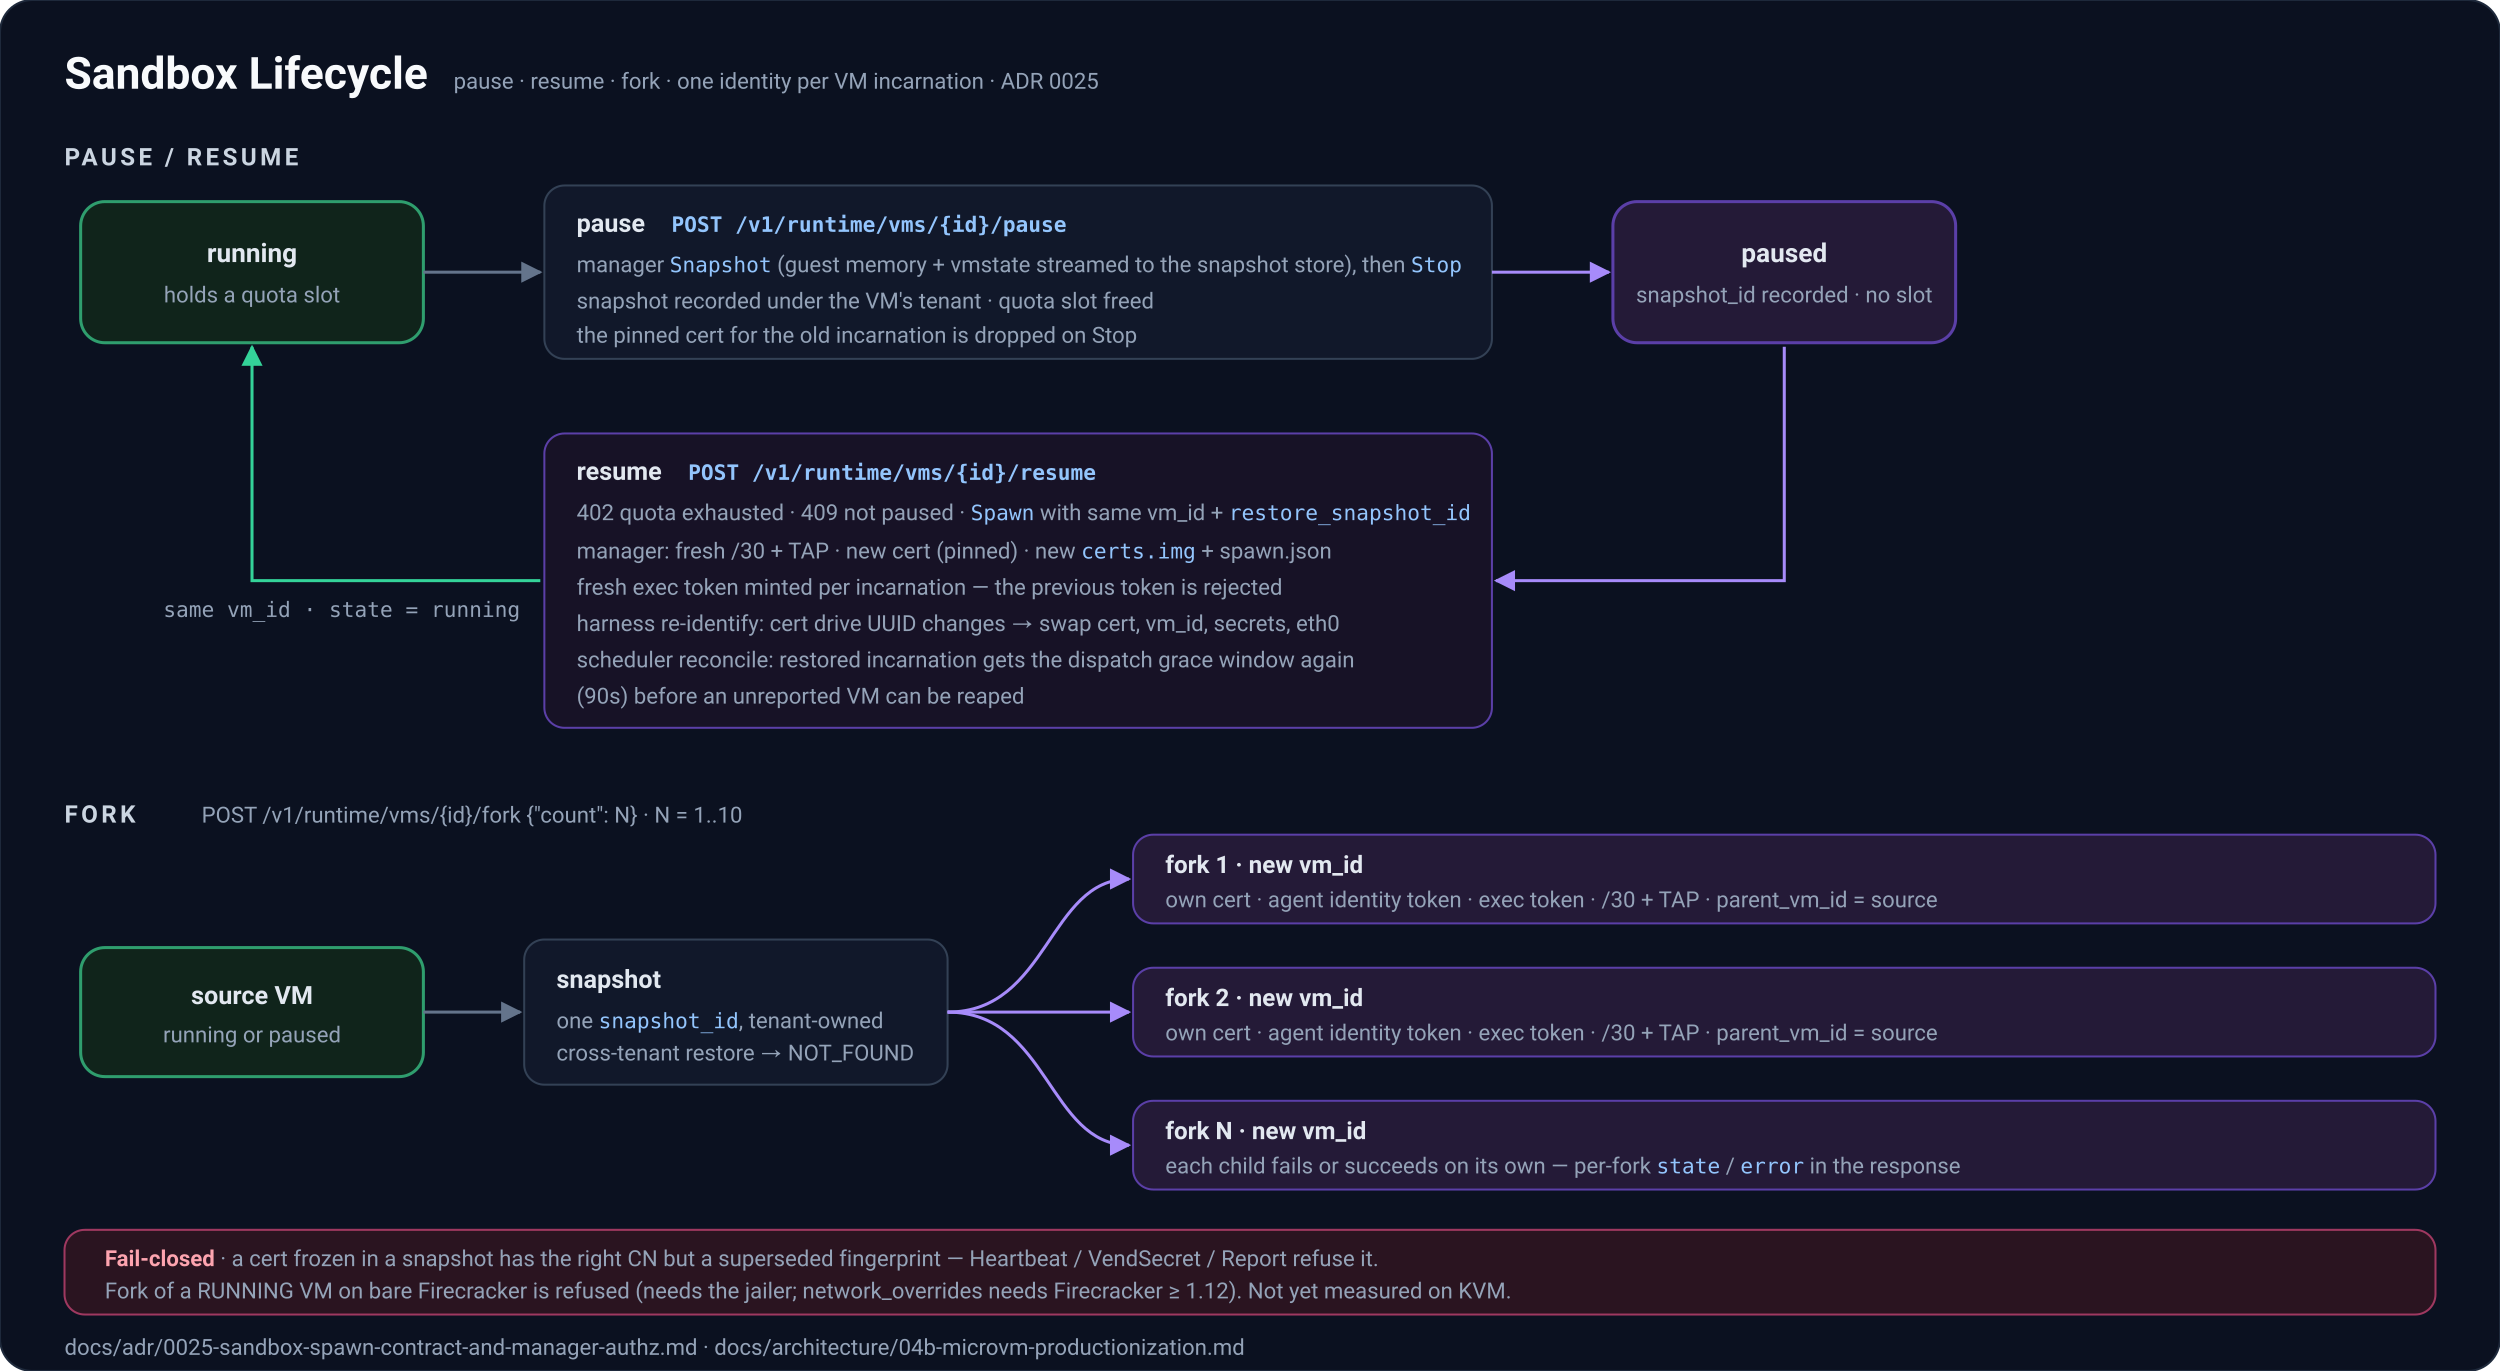
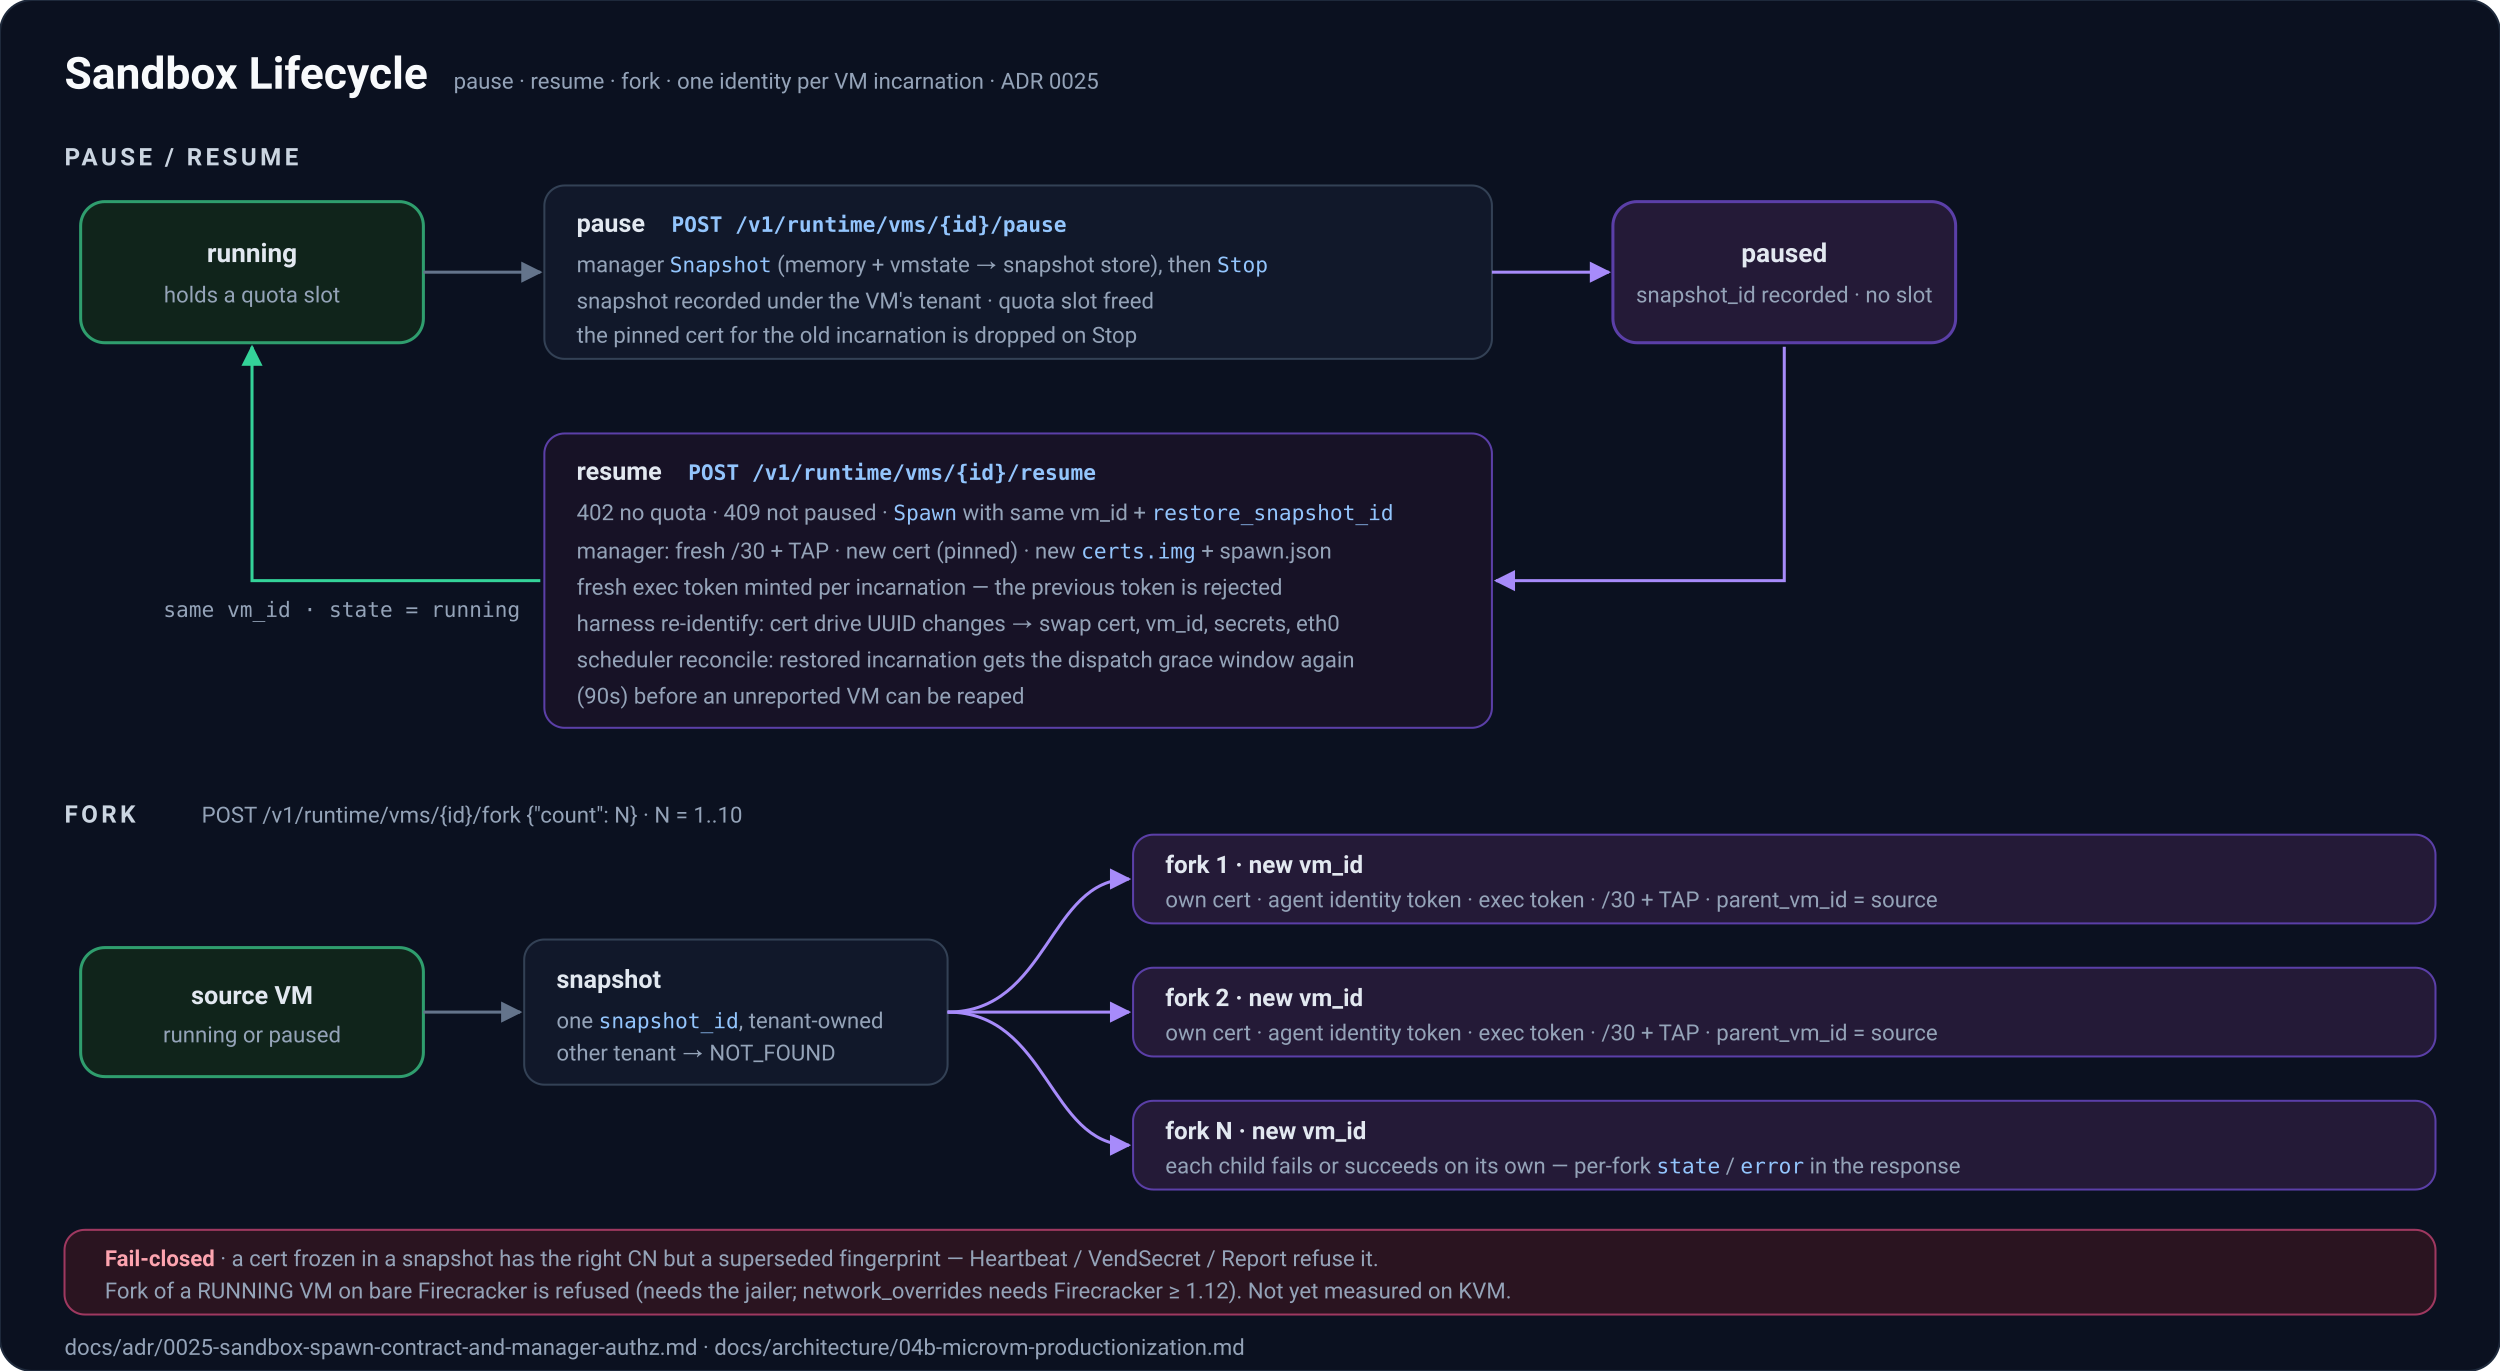
<svg xmlns="http://www.w3.org/2000/svg" width="1240" height="680" viewBox="0 0 1240 680" font-family="ui-sans-serif, system-ui, -apple-system, Segoe UI, Roboto, Helvetica, Arial, sans-serif" role="img" aria-label="Sandbox lifecycle — running to paused via snapshot and stop, resume with re-identify and a fresh exec token, and fork into N children each with a fresh identity">
  <defs>
    <marker id="sl-arr" viewBox="0 0 10 10" refX="9" refY="5" markerWidth="7" markerHeight="7" orient="auto-start-reverse">
      <path d="M0 0 L10 5 L0 10 z" fill="#64748b" />
    </marker>
    <marker id="sl-arrg" viewBox="0 0 10 10" refX="9" refY="5" markerWidth="7" markerHeight="7" orient="auto-start-reverse">
      <path d="M0 0 L10 5 L0 10 z" fill="#34d399" />
    </marker>
    <marker id="sl-arrp" viewBox="0 0 10 10" refX="9" refY="5" markerWidth="7" markerHeight="7" orient="auto-start-reverse">
      <path d="M0 0 L10 5 L0 10 z" fill="#a78bfa" />
    </marker>
    <style>
      .t    { fill:#e2e8f0; }
      .sub  { fill:#94a3b8; font-size:11px; }
      .h    { fill:#f8fafc; font-weight:700; }
      .port { fill:#cbd5e1; font-size:10.5px; font-family:ui-monospace,SFMono-Regular,Menlo,monospace; }
      .code { fill:#93c5fd; font-size:10.5px; font-family:ui-monospace,SFMono-Regular,Menlo,monospace; }
      .band { fill:#cbd5e1; font-size:12px; font-weight:700; letter-spacing:.14em; }
      .lang { font-size:10px; font-weight:700; }
      .edge { fill:#94a3b8; font-size:10.5px; font-family:ui-monospace,SFMono-Regular,Menlo,monospace; }
    </style>
  </defs>
  <rect x="0" y="0" width="1240" height="680" rx="16" fill="#0b1120" />
  <rect x="0" y="0" width="1240" height="680" rx="16" fill="none" stroke="#1e293b" />
  <text x="32" y="44" class="h" font-size="22">Sandbox Lifecycle</text>
  <text x="225" y="44" class="sub" font-size="13">pause · resume · fork · one identity per VM incarnation · ADR 0025</text>
  <text x="32" y="82" class="band">PAUSE / RESUME</text>
  <g transform="translate(40,100)">
    <rect x="0" y="0" width="170" height="70" rx="12" fill="#10241b" stroke="#2f9e6e" stroke-width="1.5" />
    <text x="85" y="30" text-anchor="middle" class="t" font-size="13" font-weight="700" fill="#6ee7b7">running</text>
    <text x="85" y="50" text-anchor="middle" class="sub">holds a quota slot</text>
  </g>
  <g transform="translate(800,100)">
    <rect x="0" y="0" width="170" height="70" rx="12" fill="#241a37" stroke="#5b3fa8" stroke-width="1.5" />
    <text x="85" y="30" text-anchor="middle" class="t" font-size="13" font-weight="700" fill="#c4b5fd">paused</text>
    <text x="85" y="50" text-anchor="middle" class="sub">snapshot_id recorded · no slot</text>
  </g>
  <g transform="translate(270,92)">
    <rect x="0" y="0" width="470" height="86" rx="10" fill="#11182a" stroke="#334155" />
    <text x="16" y="23" class="t" font-size="12.5" font-weight="700">pause <tspan class="code" dx="10">POST /v1/runtime/vms/{id}/pause</tspan>
    </text>
-     <text x="16" y="43" class="sub">manager <tspan class="code">Snapshot</tspan> (guest memory + vmstate streamed to the snapshot store), then <tspan class="code">Stop</tspan>
+     <text x="16" y="43" class="sub">manager <tspan class="code">Snapshot</tspan> (memory + vmstate → snapshot store), then <tspan class="code">Stop</tspan>
    </text>
    <text x="16" y="61" class="sub">snapshot recorded under the VM's tenant · quota slot freed</text>
    <text x="16" y="78" class="sub">the pinned cert for the old incarnation is dropped on Stop</text>
  </g>
  <path d="M 210 135 H 268" stroke="#64748b" stroke-width="1.5" fill="none" marker-end="url(#sl-arr)" />
  <path d="M 740 135 H 798" stroke="#a78bfa" stroke-width="1.5" fill="none" marker-end="url(#sl-arrp)" />
  <g transform="translate(270,215)">
    <rect x="0" y="0" width="470" height="146" rx="10" fill="#171226" stroke="#5b3fa8" />
    <text x="16" y="23" class="t" font-size="12.5" font-weight="700">resume <tspan class="code" dx="10">POST /v1/runtime/vms/{id}/resume</tspan>
    </text>
-     <text x="16" y="43" class="sub">402 quota exhausted · 409 not paused · <tspan class="code">Spawn</tspan> with same vm_id + <tspan class="code">restore_snapshot_id</tspan>
+     <text x="16" y="43" class="sub">402 no quota · 409 not paused · <tspan class="code">Spawn</tspan> with same vm_id + <tspan class="code">restore_snapshot_id</tspan>
    </text>
    <text x="16" y="62" class="sub">manager: fresh /30 + TAP · new cert (pinned) · new <tspan class="code">certs.img</tspan> + spawn.json</text>
    <text x="16" y="80" class="sub">fresh exec token minted per incarnation — the previous token is rejected</text>
    <text x="16" y="98" class="sub">harness re-identify: cert drive UUID changes → swap cert, vm_id, secrets, eth0</text>
    <text x="16" y="116" class="sub">scheduler reconcile: restored incarnation gets the dispatch grace window again</text>
    <text x="16" y="134" class="sub">(90s) before an unreported VM can be reaped</text>
  </g>
  <path d="M 885 172 V 288 H 742" stroke="#a78bfa" stroke-width="1.5" fill="none" marker-end="url(#sl-arrp)" />
  <path d="M 268 288 H 125 V 172" stroke="#34d399" stroke-width="1.5" fill="none" marker-end="url(#sl-arrg)" />
  <text x="258" y="306" class="edge" text-anchor="end">same vm_id · state = running</text>
  <text x="32" y="408" class="band">FORK</text>
  <text x="100" y="408" class="sub">POST /v1/runtime/vms/{id}/fork  {"count": N}  ·  N = 1..10</text>
  <g transform="translate(40,470)">
    <rect x="0" y="0" width="170" height="64" rx="12" fill="#10241b" stroke="#2f9e6e" stroke-width="1.5" />
    <text x="85" y="28" text-anchor="middle" class="t" font-size="12.5" font-weight="700" fill="#6ee7b7">source VM</text>
    <text x="85" y="47" text-anchor="middle" class="sub">running or paused</text>
  </g>
  <path d="M 210 502 H 258" stroke="#64748b" stroke-width="1.5" fill="none" marker-end="url(#sl-arr)" />
  <g transform="translate(260,466)">
    <rect x="0" y="0" width="210" height="72" rx="10" fill="#11182a" stroke="#334155" />
    <text x="16" y="24" class="t" font-size="12.5" font-weight="700">snapshot</text>
    <text x="16" y="44" class="sub">one <tspan class="code">snapshot_id</tspan>, tenant-owned</text>
-     <text x="16" y="60" class="sub">cross-tenant restore → NOT_FOUND</text>
+     <text x="16" y="60" class="sub">other tenant → NOT_FOUND</text>
  </g>
  <path d="M 470 502 C 520 502 520 436 560 436" stroke="#a78bfa" stroke-width="1.5" fill="none" marker-end="url(#sl-arrp)" />
  <path d="M 470 502 C 520 502 520 502 560 502" stroke="#a78bfa" stroke-width="1.5" fill="none" marker-end="url(#sl-arrp)" />
  <path d="M 470 502 C 520 502 520 568 560 568" stroke="#a78bfa" stroke-width="1.5" fill="none" marker-end="url(#sl-arrp)" />
  <g transform="translate(562,414)">
    <rect x="0" y="0" width="646" height="44" rx="10" fill="#241a37" stroke="#5b3fa8" />
    <text x="16" y="19" class="t" font-size="12" font-weight="700">fork 1 · new vm_id</text>
    <text x="16" y="36" class="sub">own cert · agent identity token · exec token · /30 + TAP · parent_vm_id = source</text>
  </g>
  <g transform="translate(562,480)">
    <rect x="0" y="0" width="646" height="44" rx="10" fill="#241a37" stroke="#5b3fa8" />
    <text x="16" y="19" class="t" font-size="12" font-weight="700">fork 2 · new vm_id</text>
    <text x="16" y="36" class="sub">own cert · agent identity token · exec token · /30 + TAP · parent_vm_id = source</text>
  </g>
  <g transform="translate(562,546)">
    <rect x="0" y="0" width="646" height="44" rx="10" fill="#241a37" stroke="#5b3fa8" />
    <text x="16" y="19" class="t" font-size="12" font-weight="700">fork N · new vm_id</text>
    <text x="16" y="36" class="sub">each child fails or succeeds on its own — per-fork <tspan class="code">state</tspan> / <tspan class="code">error</tspan> in the response</text>
  </g>
  <g transform="translate(32,610)">
    <rect x="0" y="0" width="1176" height="42" rx="10" fill="#2a1420" stroke="#9f3860" />
    <text x="20" y="18" class="sub">
      <tspan font-weight="700" fill="#fda4af">Fail-closed</tspan> · a cert frozen in a snapshot has the right CN but a superseded fingerprint — Heartbeat / VendSecret / Report refuse it.</text>
    <text x="20" y="34" class="sub">Fork of a RUNNING VM on bare Firecracker is refused (needs the jailer; network_overrides needs Firecracker ≥ 1.12). Not yet measured on KVM.</text>
  </g>
  <text x="32" y="672" class="sub">docs/adr/0025-sandbox-spawn-contract-and-manager-authz.md · docs/architecture/04b-microvm-productionization.md</text>
</svg>
